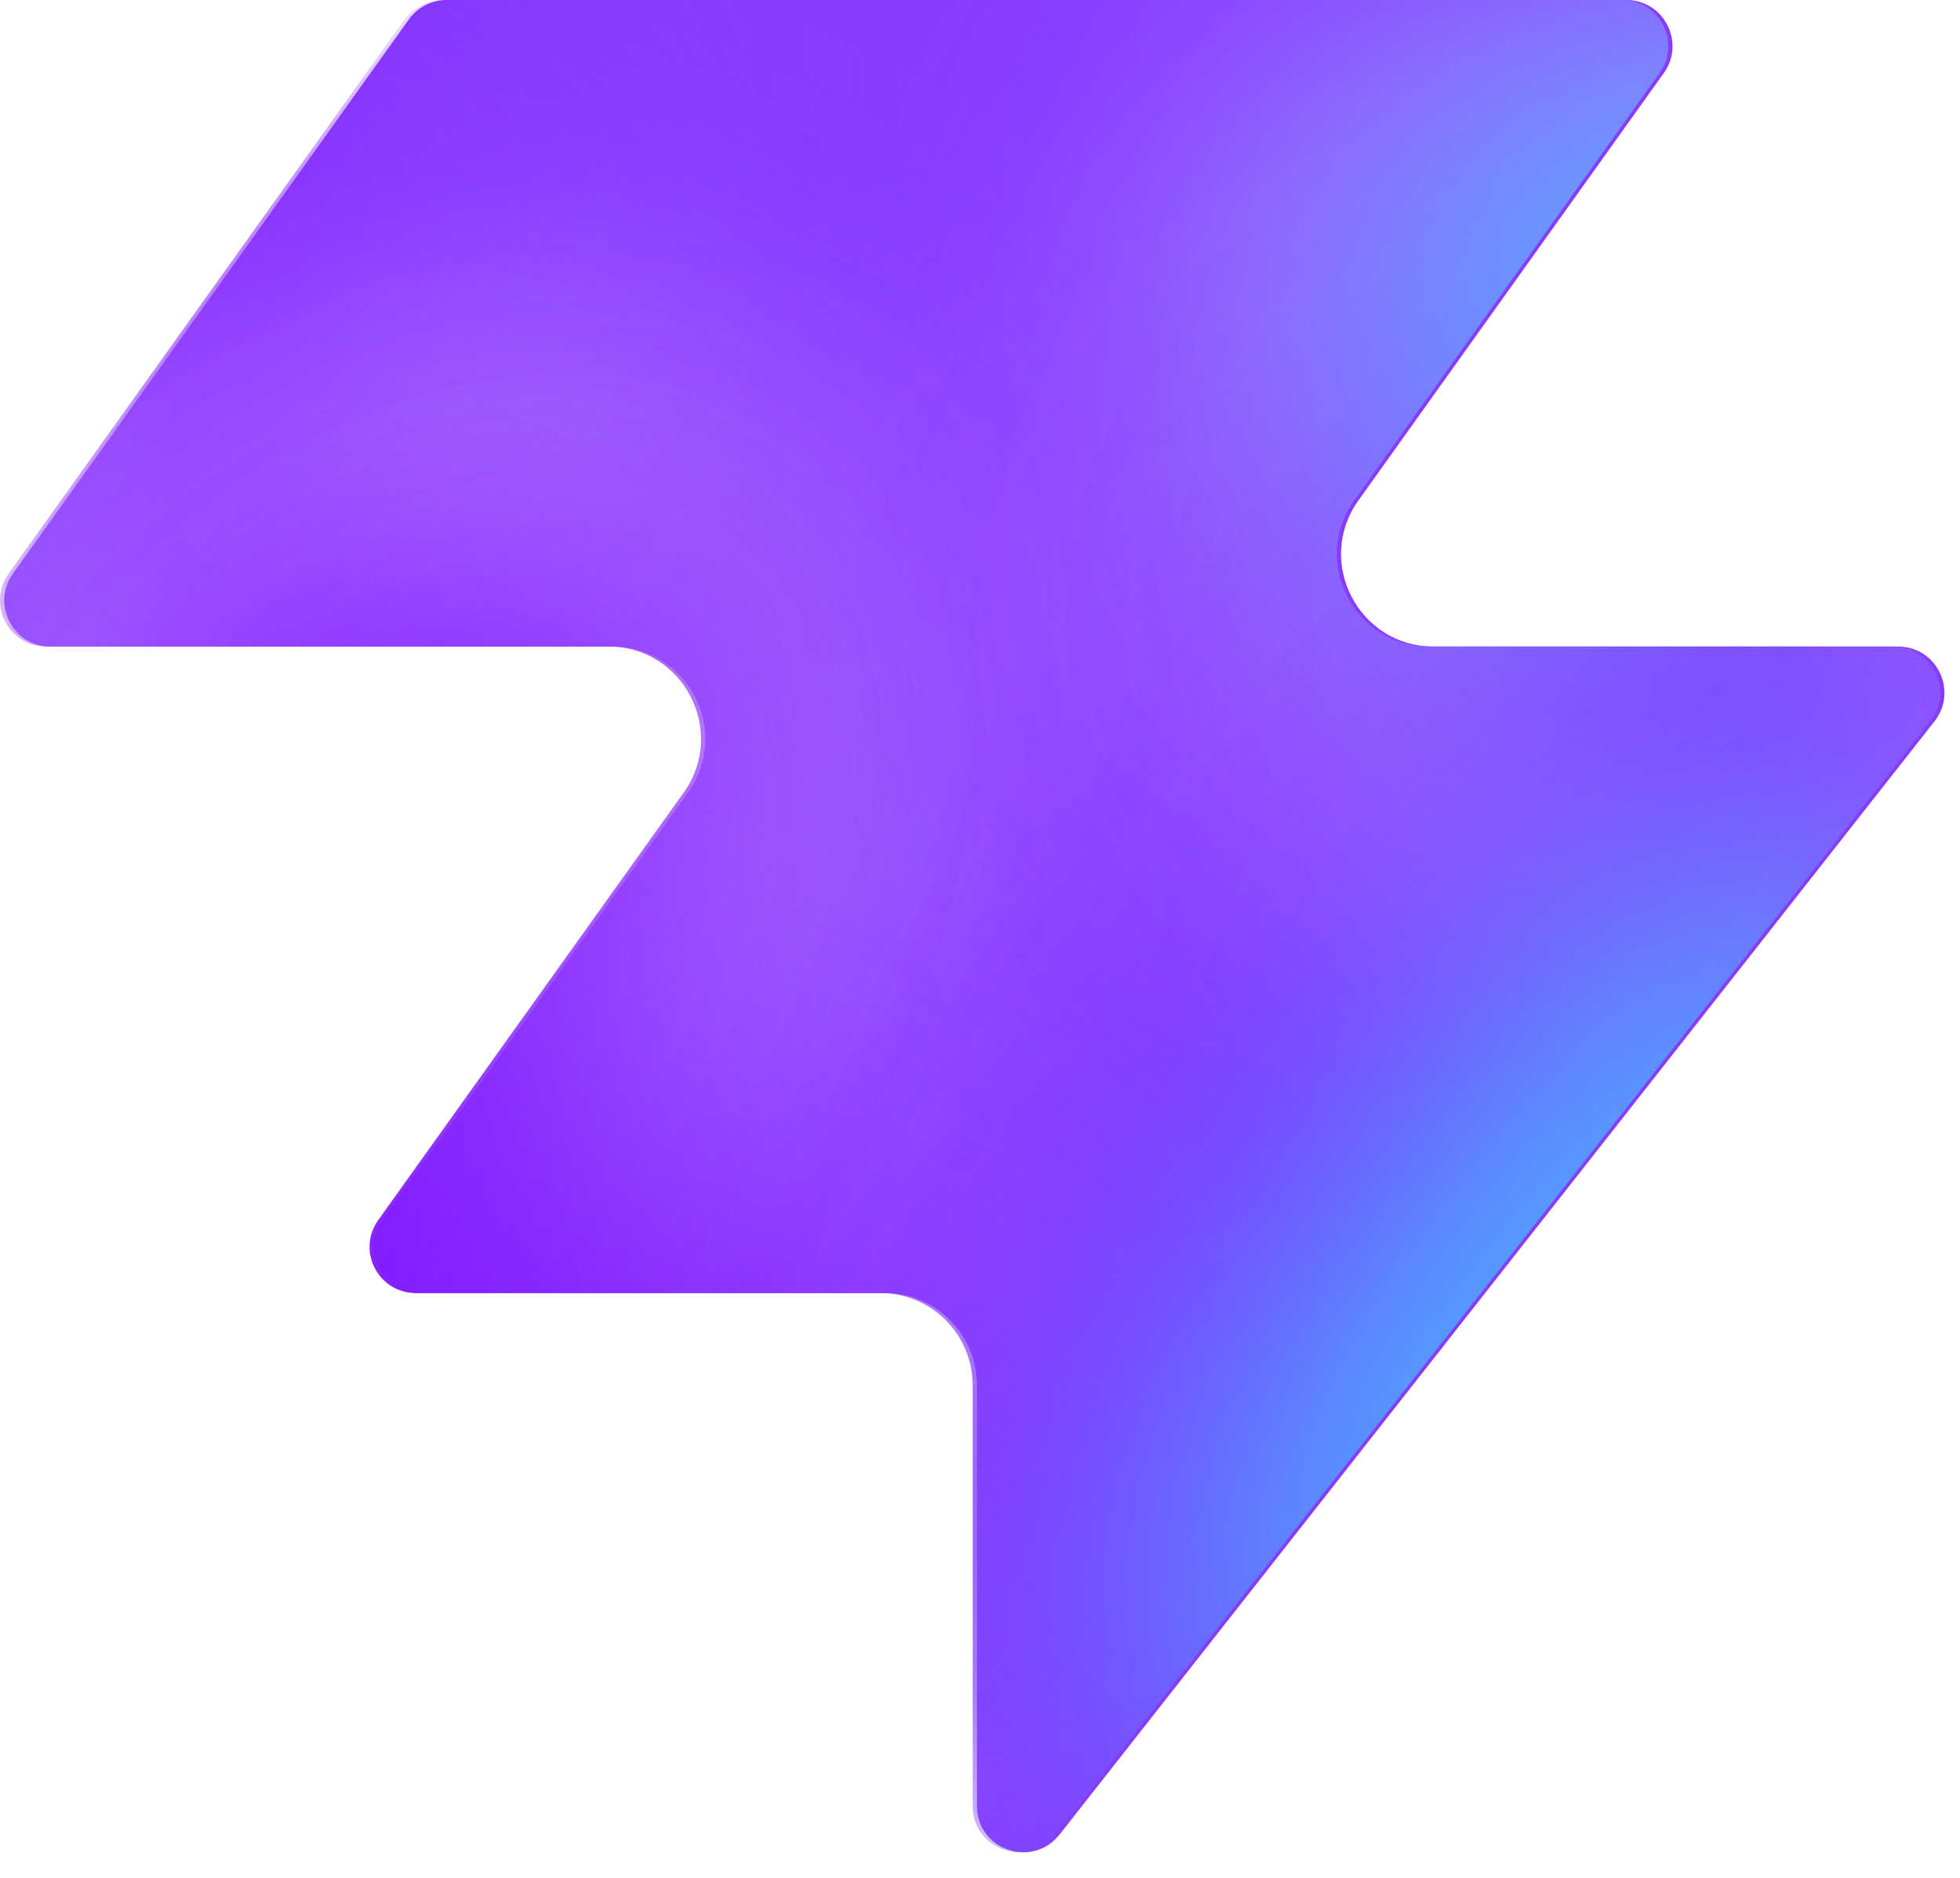
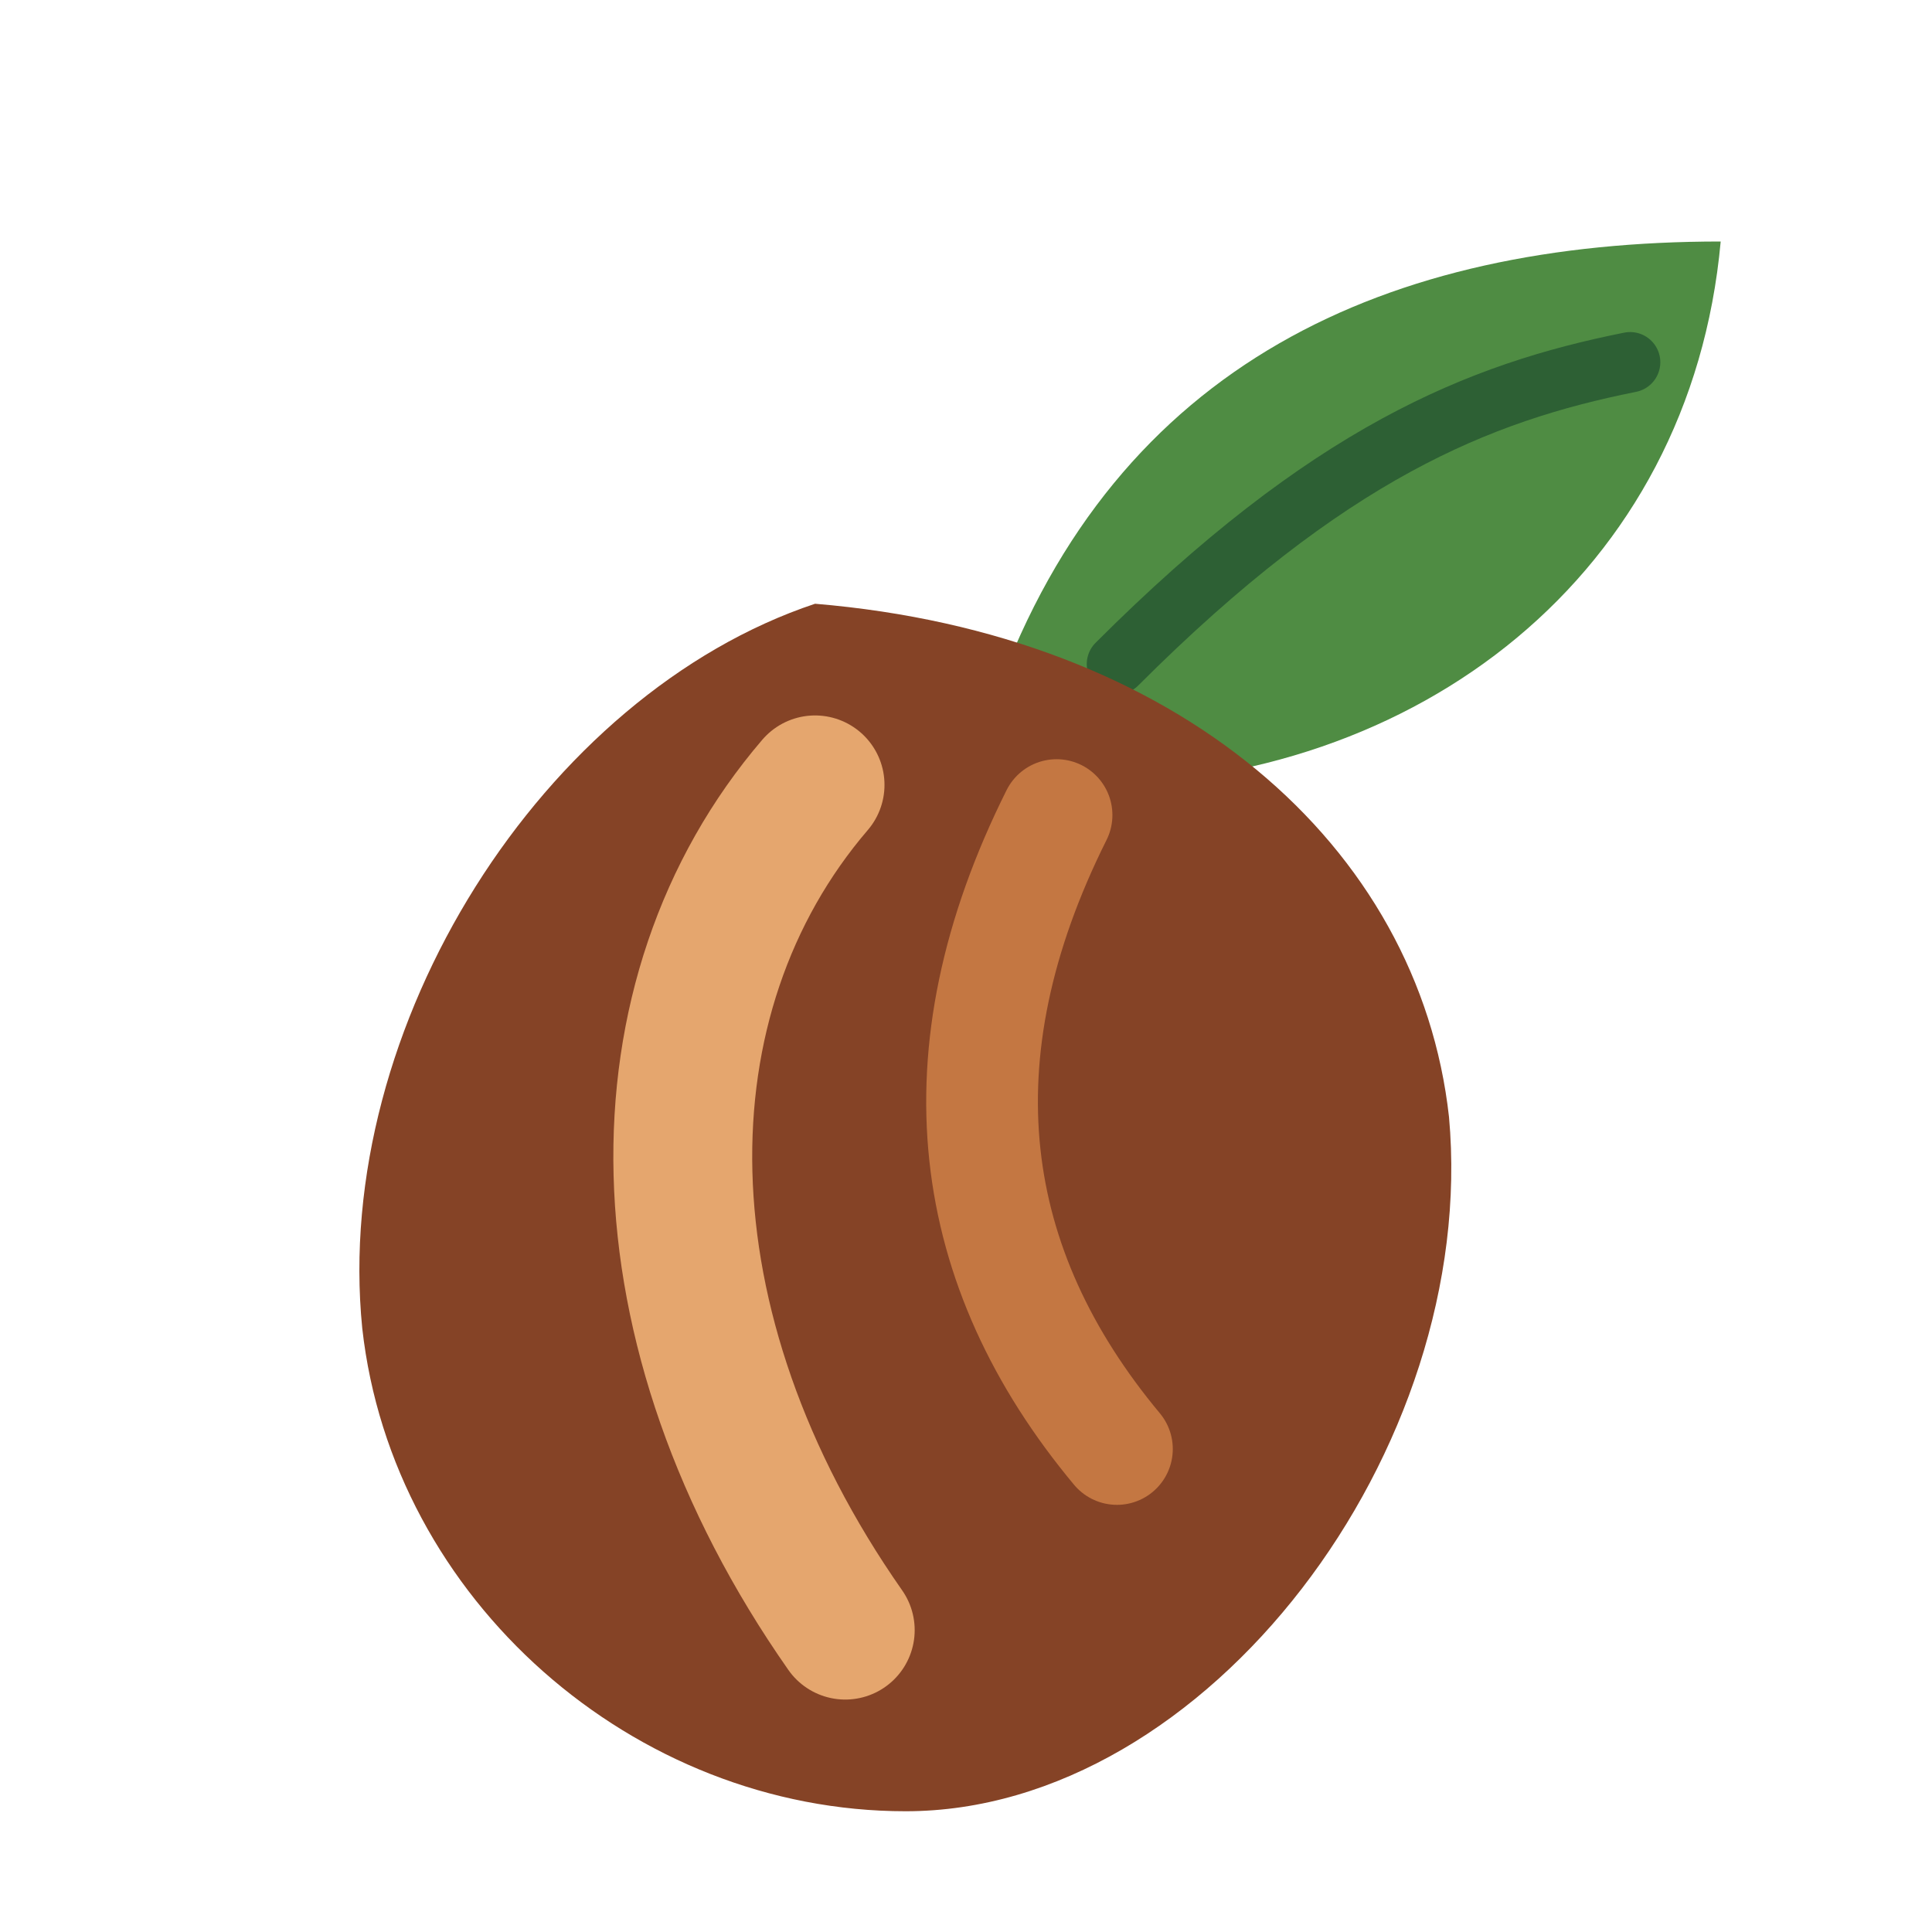
- <svg xmlns="http://www.w3.org/2000/svg" width="48" height="46" fill="none" viewBox="0 0 48 46">
-   <path fill="#863bff" d="M25.946 44.938c-.664.845-2.021.375-2.021-.698V33.937a2.26 2.26 0 0 0-2.262-2.262H10.287c-.92 0-1.456-1.04-.92-1.788l7.48-10.471c1.07-1.497 0-3.578-1.842-3.578H1.237c-.92 0-1.456-1.04-.92-1.788L10.013.474c.214-.297.556-.474.92-.474h28.894c.92 0 1.456 1.04.92 1.788l-7.48 10.471c-1.07 1.498 0 3.579 1.842 3.579h11.377c.943 0 1.473 1.088.89 1.83L25.947 44.94z" style="fill:#863bff;fill:color(display-p3 .525 .23 1);fill-opacity:1" />
-   <mask id="a" width="48" height="46" x="0" y="0" maskUnits="userSpaceOnUse" style="mask-type:alpha">
-     <path fill="#000" d="M25.842 44.938c-.664.844-2.021.375-2.021-.698V33.937a2.26 2.26 0 0 0-2.262-2.262H10.183c-.92 0-1.456-1.04-.92-1.788l7.48-10.471c1.07-1.498 0-3.579-1.842-3.579H1.133c-.92 0-1.456-1.04-.92-1.787L9.91.473c.214-.297.556-.474.92-.474h28.894c.92 0 1.456 1.04.92 1.788l-7.48 10.471c-1.07 1.498 0 3.578 1.842 3.578h11.377c.943 0 1.473 1.088.89 1.832L25.843 44.94z" style="fill:#000;fill-opacity:1" />
-   </mask>
-   <g mask="url(#a)">
-     <g filter="url(#b)">
-       <ellipse cx="5.508" cy="14.704" fill="#ede6ff" rx="5.508" ry="14.704" style="fill:#ede6ff;fill:color(display-p3 .927 .903 1);fill-opacity:1" transform="matrix(.00324 1 1 -.00324 -4.47 31.516)" />
-     </g>
-     <g filter="url(#c)">
-       <ellipse cx="10.399" cy="29.851" fill="#ede6ff" rx="10.399" ry="29.851" style="fill:#ede6ff;fill:color(display-p3 .927 .903 1);fill-opacity:1" transform="matrix(.00324 1 1 -.00324 -39.328 7.883)" />
-     </g>
-     <g filter="url(#d)">
-       <ellipse cx="5.508" cy="30.487" fill="#7e14ff" rx="5.508" ry="30.487" style="fill:#7e14ff;fill:color(display-p3 .492 .077 1);fill-opacity:1" transform="rotate(89.814 -25.913 -14.639)scale(1 -1)" />
-     </g>
-     <g filter="url(#e)">
-       <ellipse cx="5.508" cy="30.599" fill="#7e14ff" rx="5.508" ry="30.599" style="fill:#7e14ff;fill:color(display-p3 .492 .077 1);fill-opacity:1" transform="rotate(89.814 -32.644 -3.334)scale(1 -1)" />
-     </g>
-     <g filter="url(#f)">
-       <ellipse cx="5.508" cy="30.599" fill="#7e14ff" rx="5.508" ry="30.599" style="fill:#7e14ff;fill:color(display-p3 .492 .077 1);fill-opacity:1" transform="matrix(.00324 1 1 -.00324 -34.34 30.47)" />
-     </g>
-     <g filter="url(#g)">
-       <ellipse cx="14.072" cy="22.078" fill="#ede6ff" rx="14.072" ry="22.078" style="fill:#ede6ff;fill:color(display-p3 .927 .903 1);fill-opacity:1" transform="rotate(93.35 24.506 48.493)scale(-1 1)" />
-     </g>
-     <g filter="url(#h)">
-       <ellipse cx="3.47" cy="21.501" fill="#7e14ff" rx="3.47" ry="21.501" style="fill:#7e14ff;fill:color(display-p3 .492 .077 1);fill-opacity:1" transform="rotate(89.009 28.708 47.59)scale(-1 1)" />
-     </g>
-     <g filter="url(#i)">
-       <ellipse cx="3.47" cy="21.501" fill="#7e14ff" rx="3.47" ry="21.501" style="fill:#7e14ff;fill:color(display-p3 .492 .077 1);fill-opacity:1" transform="rotate(89.009 28.708 47.59)scale(-1 1)" />
-     </g>
-     <g filter="url(#j)">
-       <ellipse cx=".387" cy="8.972" fill="#7e14ff" rx="4.407" ry="29.108" style="fill:#7e14ff;fill:color(display-p3 .492 .077 1);fill-opacity:1" transform="rotate(39.51 .387 8.972)" />
-     </g>
-     <g filter="url(#k)">
-       <ellipse cx="47.523" cy="-6.092" fill="#7e14ff" rx="4.407" ry="29.108" style="fill:#7e14ff;fill:color(display-p3 .492 .077 1);fill-opacity:1" transform="rotate(37.892 47.523 -6.092)" />
-     </g>
-     <g filter="url(#l)">
-       <ellipse cx="41.412" cy="6.333" fill="#47bfff" rx="5.971" ry="9.665" style="fill:#47bfff;fill:color(display-p3 .28 .748 1);fill-opacity:1" transform="rotate(37.892 41.412 6.333)" />
-     </g>
-     <g filter="url(#m)">
-       <ellipse cx="-1.879" cy="38.332" fill="#7e14ff" rx="4.407" ry="29.108" style="fill:#7e14ff;fill:color(display-p3 .492 .077 1);fill-opacity:1" transform="rotate(37.892 -1.88 38.332)" />
-     </g>
-     <g filter="url(#n)">
-       <ellipse cx="-1.879" cy="38.332" fill="#7e14ff" rx="4.407" ry="29.108" style="fill:#7e14ff;fill:color(display-p3 .492 .077 1);fill-opacity:1" transform="rotate(37.892 -1.88 38.332)" />
-     </g>
-     <g filter="url(#o)">
-       <ellipse cx="35.651" cy="29.907" fill="#7e14ff" rx="4.407" ry="29.108" style="fill:#7e14ff;fill:color(display-p3 .492 .077 1);fill-opacity:1" transform="rotate(37.892 35.651 29.907)" />
-     </g>
-     <g filter="url(#p)">
-       <ellipse cx="38.418" cy="32.4" fill="#47bfff" rx="5.971" ry="15.297" style="fill:#47bfff;fill:color(display-p3 .28 .748 1);fill-opacity:1" transform="rotate(37.892 38.418 32.4)" />
-     </g>
-   </g>
-   <defs>
-     <filter id="b" width="60.045" height="41.654" x="-19.77" y="16.149" color-interpolation-filters="sRGB" filterUnits="userSpaceOnUse">
-       <feFlood flood-opacity="0" result="BackgroundImageFix" />
-       <feBlend in="SourceGraphic" in2="BackgroundImageFix" result="shape" />
-       <feGaussianBlur result="effect1_foregroundBlur_2002_17158" stdDeviation="7.659" />
-     </filter>
-     <filter id="c" width="90.34" height="51.437" x="-54.613" y="-7.533" color-interpolation-filters="sRGB" filterUnits="userSpaceOnUse">
-       <feFlood flood-opacity="0" result="BackgroundImageFix" />
-       <feBlend in="SourceGraphic" in2="BackgroundImageFix" result="shape" />
-       <feGaussianBlur result="effect1_foregroundBlur_2002_17158" stdDeviation="7.659" />
-     </filter>
-     <filter id="d" width="79.355" height="29.4" x="-49.64" y="2.03" color-interpolation-filters="sRGB" filterUnits="userSpaceOnUse">
-       <feFlood flood-opacity="0" result="BackgroundImageFix" />
-       <feBlend in="SourceGraphic" in2="BackgroundImageFix" result="shape" />
-       <feGaussianBlur result="effect1_foregroundBlur_2002_17158" stdDeviation="4.596" />
-     </filter>
-     <filter id="e" width="79.579" height="29.4" x="-45.045" y="20.029" color-interpolation-filters="sRGB" filterUnits="userSpaceOnUse">
-       <feFlood flood-opacity="0" result="BackgroundImageFix" />
-       <feBlend in="SourceGraphic" in2="BackgroundImageFix" result="shape" />
-       <feGaussianBlur result="effect1_foregroundBlur_2002_17158" stdDeviation="4.596" />
-     </filter>
-     <filter id="f" width="79.579" height="29.4" x="-43.513" y="21.178" color-interpolation-filters="sRGB" filterUnits="userSpaceOnUse">
-       <feFlood flood-opacity="0" result="BackgroundImageFix" />
-       <feBlend in="SourceGraphic" in2="BackgroundImageFix" result="shape" />
-       <feGaussianBlur result="effect1_foregroundBlur_2002_17158" stdDeviation="4.596" />
-     </filter>
-     <filter id="g" width="74.749" height="58.852" x="15.756" y="-17.901" color-interpolation-filters="sRGB" filterUnits="userSpaceOnUse">
-       <feFlood flood-opacity="0" result="BackgroundImageFix" />
-       <feBlend in="SourceGraphic" in2="BackgroundImageFix" result="shape" />
-       <feGaussianBlur result="effect1_foregroundBlur_2002_17158" stdDeviation="7.659" />
-     </filter>
-     <filter id="h" width="61.377" height="25.362" x="23.548" y="2.284" color-interpolation-filters="sRGB" filterUnits="userSpaceOnUse">
-       <feFlood flood-opacity="0" result="BackgroundImageFix" />
-       <feBlend in="SourceGraphic" in2="BackgroundImageFix" result="shape" />
-       <feGaussianBlur result="effect1_foregroundBlur_2002_17158" stdDeviation="4.596" />
-     </filter>
-     <filter id="i" width="61.377" height="25.362" x="23.548" y="2.284" color-interpolation-filters="sRGB" filterUnits="userSpaceOnUse">
-       <feFlood flood-opacity="0" result="BackgroundImageFix" />
-       <feBlend in="SourceGraphic" in2="BackgroundImageFix" result="shape" />
-       <feGaussianBlur result="effect1_foregroundBlur_2002_17158" stdDeviation="4.596" />
-     </filter>
-     <filter id="j" width="56.045" height="63.649" x="-27.636" y="-22.853" color-interpolation-filters="sRGB" filterUnits="userSpaceOnUse">
-       <feFlood flood-opacity="0" result="BackgroundImageFix" />
-       <feBlend in="SourceGraphic" in2="BackgroundImageFix" result="shape" />
-       <feGaussianBlur result="effect1_foregroundBlur_2002_17158" stdDeviation="4.596" />
-     </filter>
-     <filter id="k" width="54.814" height="64.646" x="20.116" y="-38.415" color-interpolation-filters="sRGB" filterUnits="userSpaceOnUse">
-       <feFlood flood-opacity="0" result="BackgroundImageFix" />
-       <feBlend in="SourceGraphic" in2="BackgroundImageFix" result="shape" />
-       <feGaussianBlur result="effect1_foregroundBlur_2002_17158" stdDeviation="4.596" />
-     </filter>
-     <filter id="l" width="33.541" height="35.313" x="24.641" y="-11.323" color-interpolation-filters="sRGB" filterUnits="userSpaceOnUse">
-       <feFlood flood-opacity="0" result="BackgroundImageFix" />
-       <feBlend in="SourceGraphic" in2="BackgroundImageFix" result="shape" />
-       <feGaussianBlur result="effect1_foregroundBlur_2002_17158" stdDeviation="4.596" />
-     </filter>
-     <filter id="m" width="54.814" height="64.646" x="-29.286" y="6.009" color-interpolation-filters="sRGB" filterUnits="userSpaceOnUse">
-       <feFlood flood-opacity="0" result="BackgroundImageFix" />
-       <feBlend in="SourceGraphic" in2="BackgroundImageFix" result="shape" />
-       <feGaussianBlur result="effect1_foregroundBlur_2002_17158" stdDeviation="4.596" />
-     </filter>
-     <filter id="n" width="54.814" height="64.646" x="-29.286" y="6.009" color-interpolation-filters="sRGB" filterUnits="userSpaceOnUse">
-       <feFlood flood-opacity="0" result="BackgroundImageFix" />
-       <feBlend in="SourceGraphic" in2="BackgroundImageFix" result="shape" />
-       <feGaussianBlur result="effect1_foregroundBlur_2002_17158" stdDeviation="4.596" />
-     </filter>
-     <filter id="o" width="54.814" height="64.646" x="8.244" y="-2.416" color-interpolation-filters="sRGB" filterUnits="userSpaceOnUse">
-       <feFlood flood-opacity="0" result="BackgroundImageFix" />
-       <feBlend in="SourceGraphic" in2="BackgroundImageFix" result="shape" />
-       <feGaussianBlur result="effect1_foregroundBlur_2002_17158" stdDeviation="4.596" />
-     </filter>
-     <filter id="p" width="39.409" height="43.623" x="18.713" y="10.588" color-interpolation-filters="sRGB" filterUnits="userSpaceOnUse">
-       <feFlood flood-opacity="0" result="BackgroundImageFix" />
-       <feBlend in="SourceGraphic" in2="BackgroundImageFix" result="shape" />
-       <feGaussianBlur result="effect1_foregroundBlur_2002_17158" stdDeviation="4.596" />
-     </filter>
-   </defs>
+ <svg xmlns="http://www.w3.org/2000/svg" viewBox="0 0 64 64" width="64" height="64">
+   <path d="M33 23C37 12 46 8 57 8C56 19 47 26 36 26Z" fill="#4F8C43" />
+   <path d="M37 22C44 15 49 13 54 12" fill="none" stroke="#2D6034" stroke-width="2" stroke-linecap="round" />
+   <path d="M27 20C18 23 11 34 12 44C13 53 21 60 30 60C40 60 49 48 48 37C47 28 39 21 27 20Z" fill="#854326" />
+   <path d="M27 26C21 33 21 44 28 54" fill="none" stroke="#E5A66E" stroke-width="4.6" stroke-linecap="round" />
+   <path d="M35 27C31 35 32 42 37 48" fill="none" stroke="#C47742" stroke-width="3.7" stroke-linecap="round" />
</svg>
